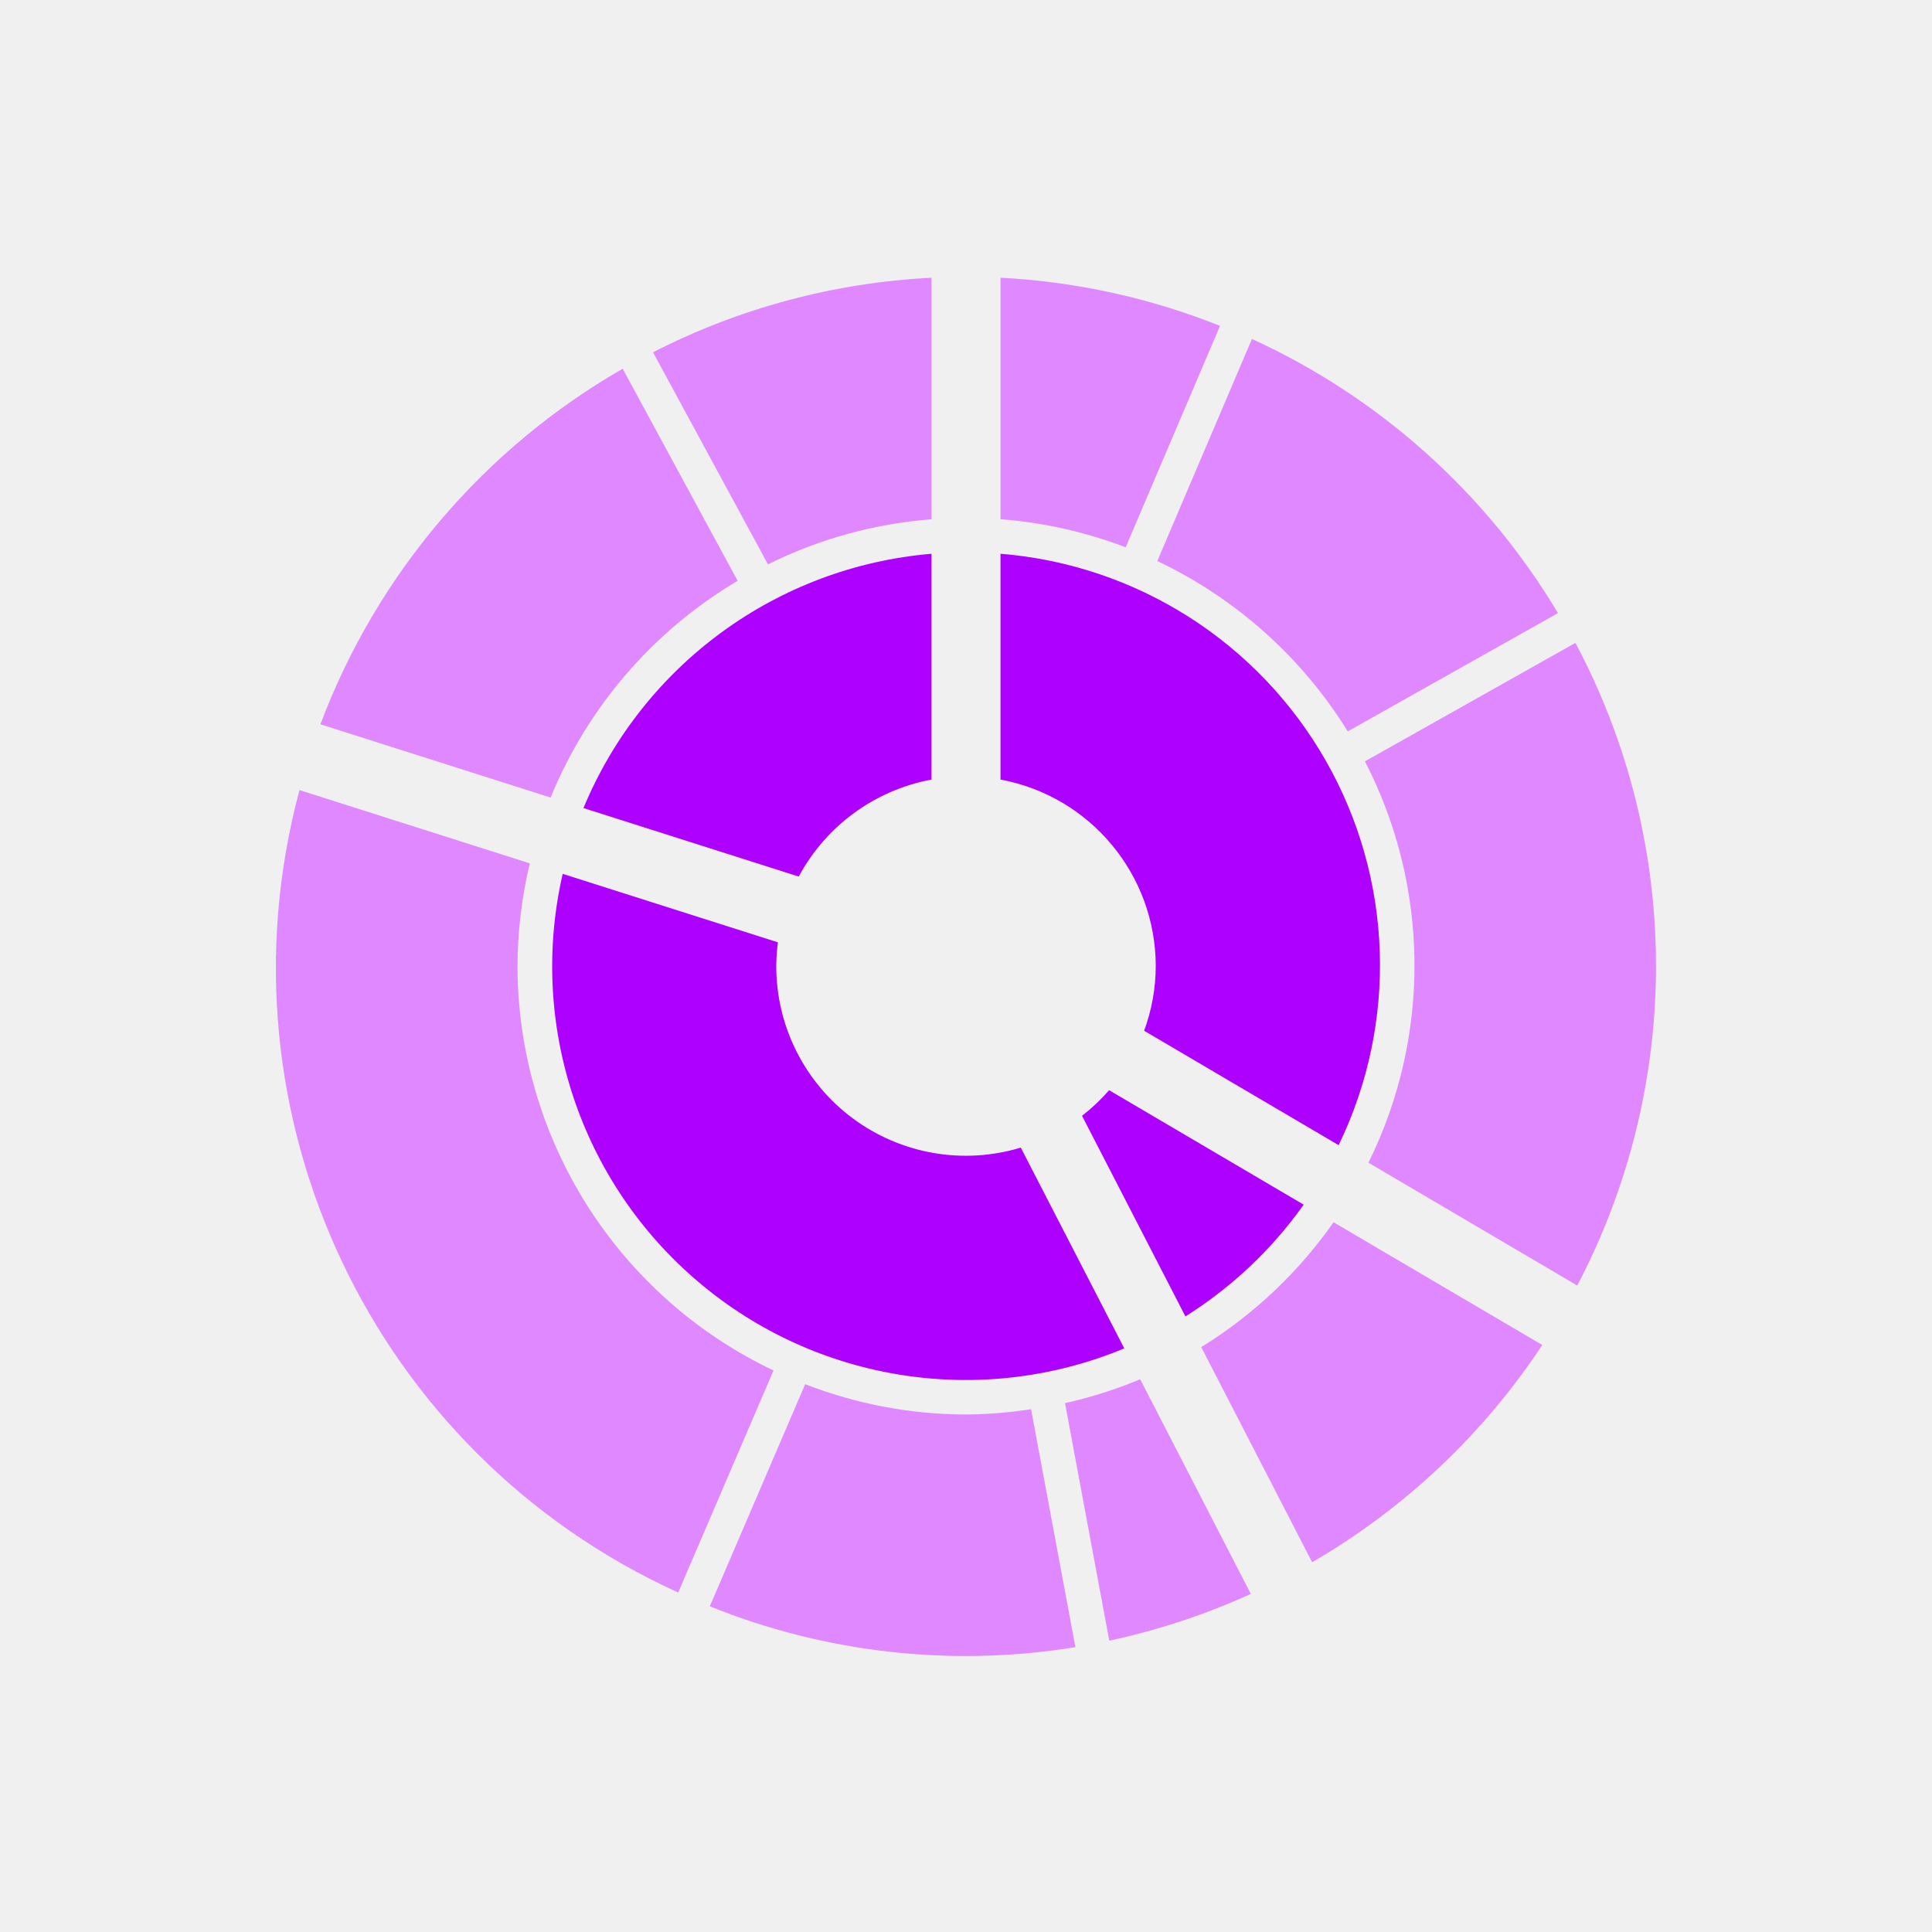
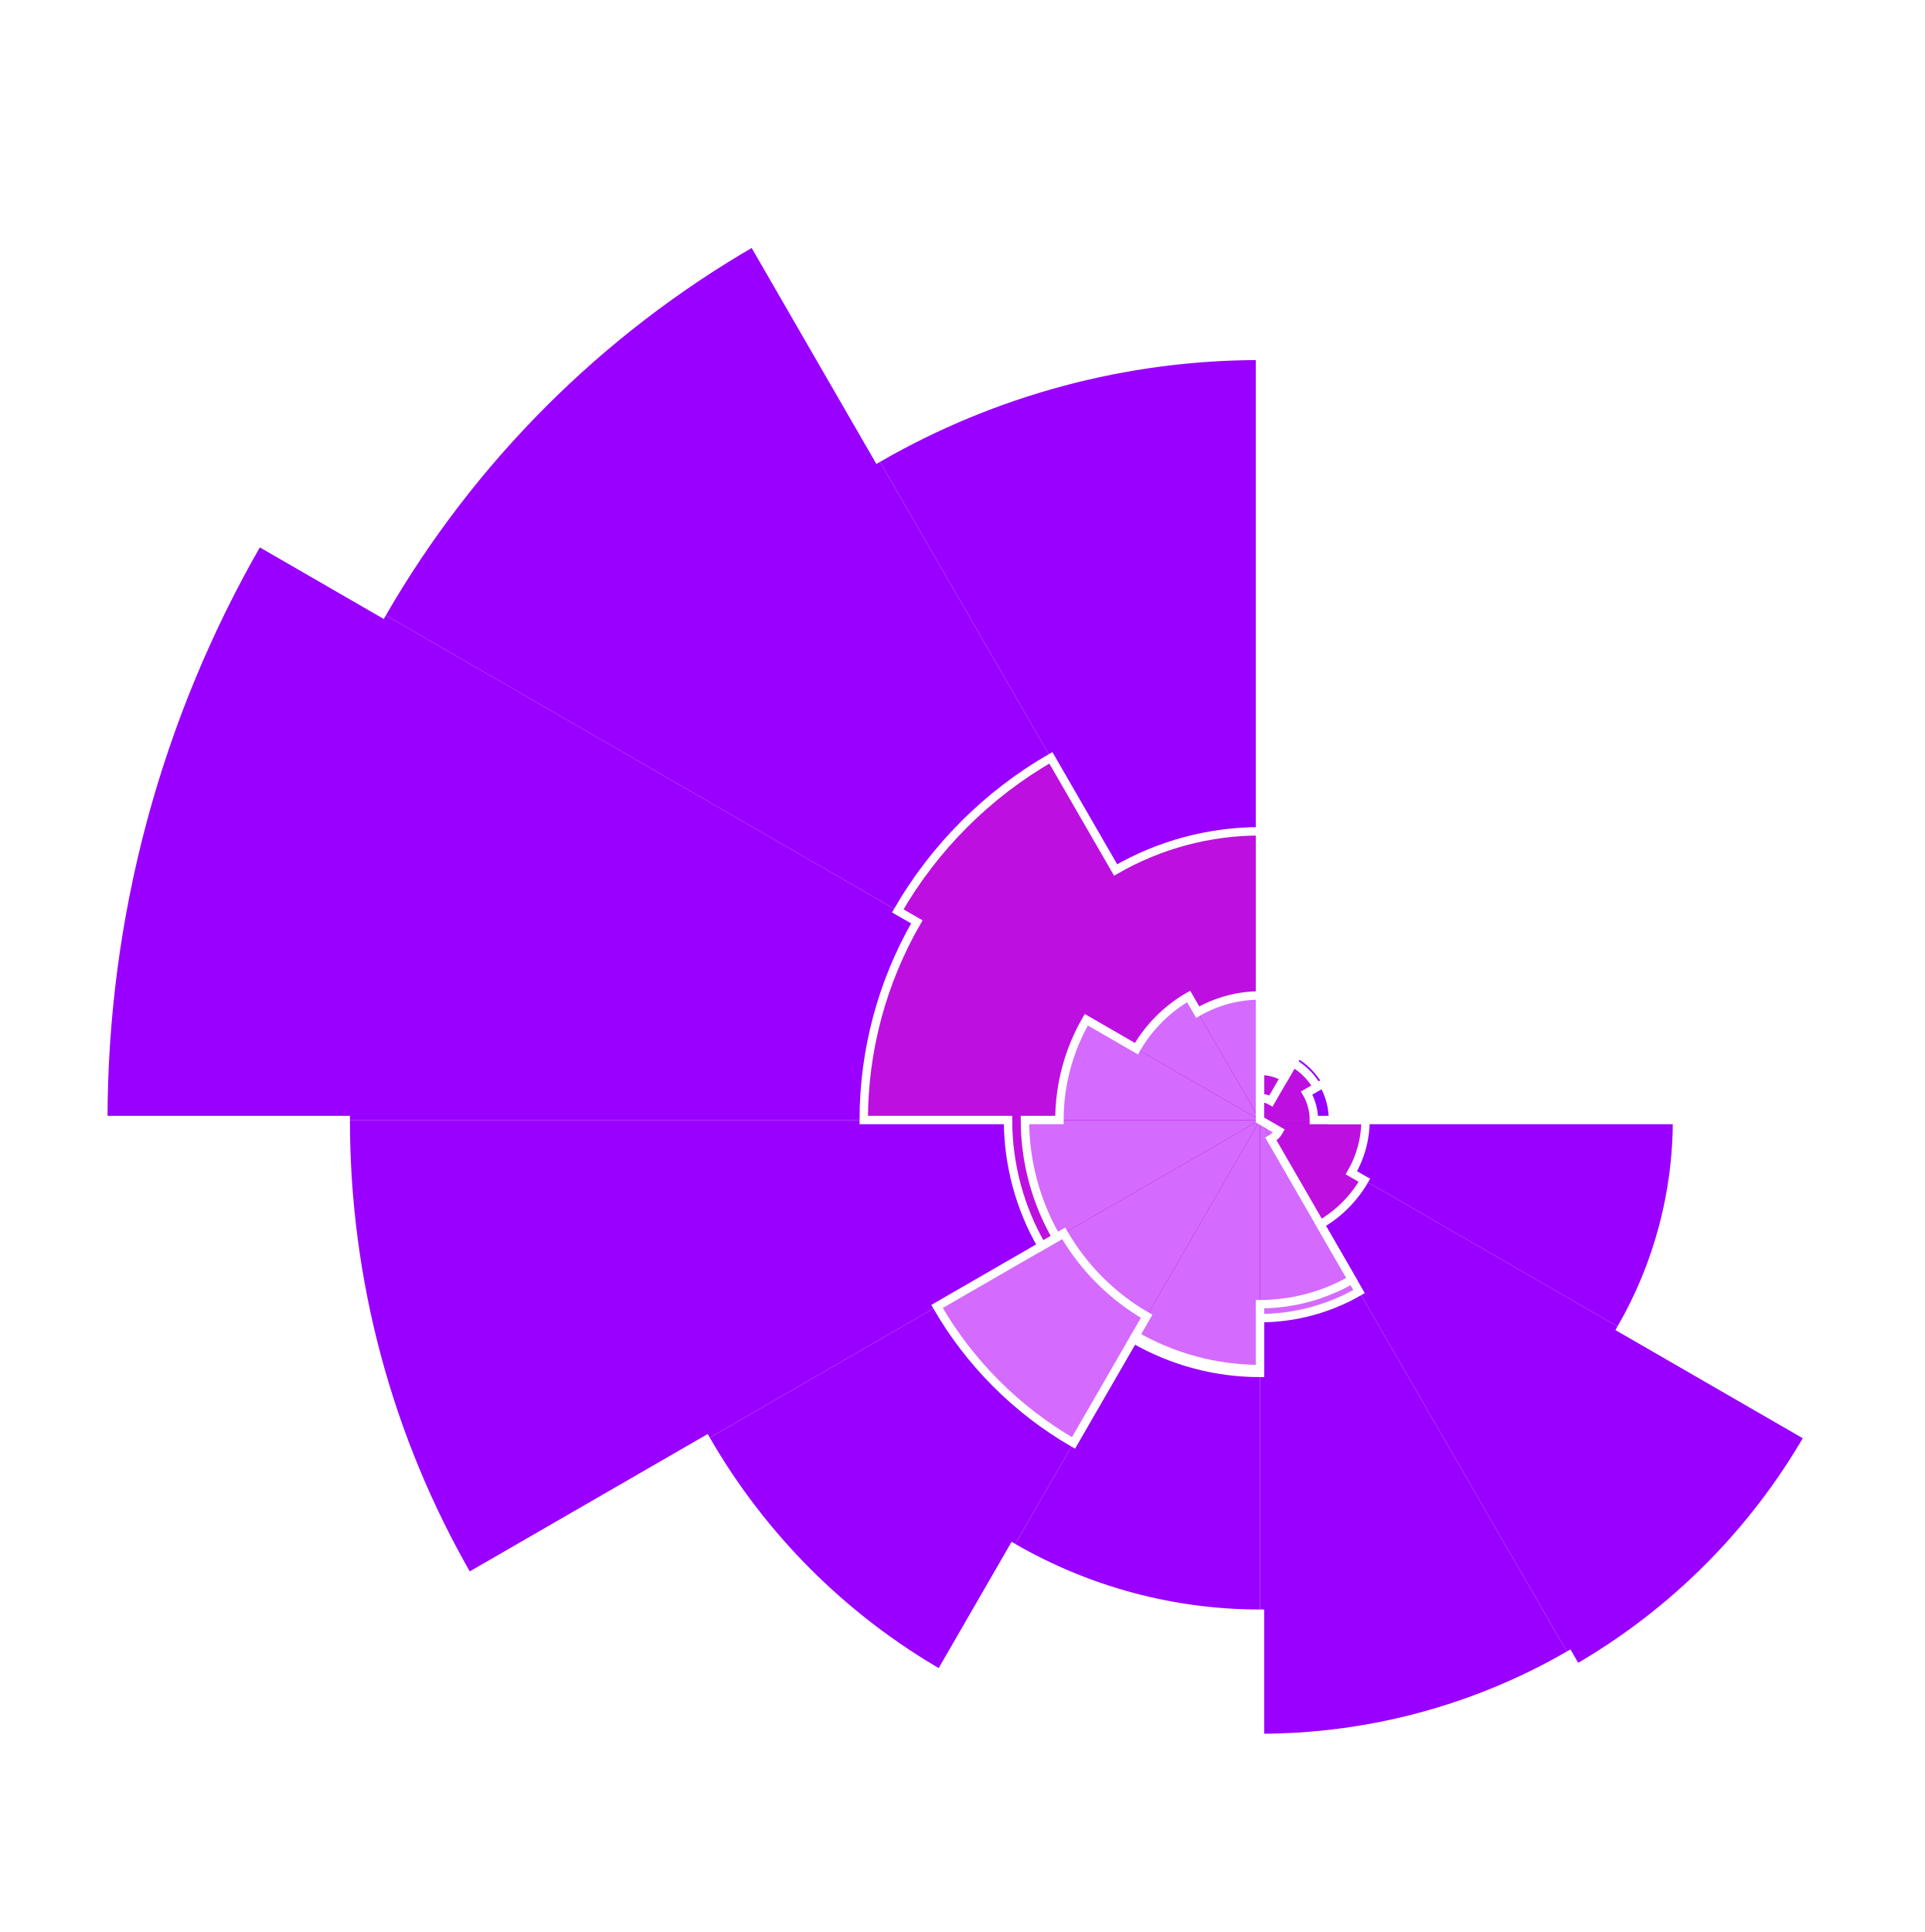
- <svg xmlns="http://www.w3.org/2000/svg" id="rawgraphs-icons" width="56" height="56" viewBox="0 0 56 56">
-   <defs>
-     <style>
-       .cls-1 {
-         fill: #df88ff;
-       }
- 
-       .cls-2 {
-         fill: #ad00ff;
-       }
-     </style>
-   </defs>
-   <g id="secondary">
-     <path class="cls-1" d="M21.381,16.835l-3.332-6.147A20.021,20.021,0,0,0,9.287,20.994L15.96,23.118A13.049,13.049,0,0,1,21.381,16.835Z" />
-     <path class="cls-1" d="M27,15.051v-7a19.876,19.876,0,0,0-8.072,2.16l3.332,6.147A12.906,12.906,0,0,1,27,15.051Z" />
-     <path class="cls-1" d="M36.288,9.825l-2.743,6.438A13.07,13.07,0,0,1,39.065,21.2l6.094-3.429A20.045,20.045,0,0,0,36.288,9.825Z" />
-     <path class="cls-1" d="M29,8.05v7a12.93,12.93,0,0,1,3.628.814l2.735-6.418A19.918,19.918,0,0,0,29,8.05Z" />
-     <path class="cls-1" d="M45.665,18.634l-6.102,3.434a12.906,12.906,0,0,1,.102,11.634l6.052,3.56a19.941,19.941,0,0,0-.052-18.628Z" />
-     <path class="cls-1" d="M33.049,39.979A12.915,12.915,0,0,1,30.87,40.67l1.283,6.886a20.128,20.128,0,0,0,4.103-1.355Z" />
-     <path class="cls-1" d="M28,41a12.912,12.912,0,0,1-4.661-.879L20.574,46.56a19.807,19.807,0,0,0,10.597,1.183l-1.285-6.896A12.971,12.971,0,0,1,28,41Z" />
-     <path class="cls-1" d="M15,28a12.951,12.951,0,0,1,.357-2.975L8.681,22.901A19.879,19.879,0,0,0,19.658,46.16l2.763-6.436A13.004,13.004,0,0,1,15,28Z" />
-     <path class="cls-1" d="M34.819,39.047l3.214,6.236a20.08,20.08,0,0,0,6.671-6.297l-6.05-3.558A13.085,13.085,0,0,1,34.819,39.047Z" />
+ <svg xmlns="http://www.w3.org/2000/svg" font-family="Arial" viewBox="0 0 41.25 41.4" preserveAspectRatio="xMidYMid meet">
+   <rect width="805" height="600" x="0" y="0" fill="#FFFFFF" id="background" />
+   <g transform="translate(27,24) scale(0.09)" id="viz">
+     <path d="M0,-5.241A5.241,5.241,0,0,1,2.621,-4.539L0,0Z" fill="#9a00ff" />
+     <path d="M0,-11.72A11.72,11.72,0,0,1,5.86,-10.15L0,0Z" fill="#bd10e0" />
+     <path d="M9.078,-15.724A18.156,18.156,0,0,1,15.724,-9.078L0,0Z" fill="#9a00ff" />
+     <path d="M7.862,-13.617A15.724,15.724,0,0,1,13.617,-7.862L0,0Z" fill="#bd10e0" />
+     <path d="M15.054,-8.692A17.383,17.383,0,0,1,17.383,0L0,0Z" fill="#9a00ff" />
+     <path d="M11.118,-6.419A12.838,12.838,0,0,1,12.838,0L0,0Z" fill="#bd10e0" />
+     <path d="M99.306,0A99.306,99.306,0,0,1,86.002,49.653L0,0Z" fill="#9a00ff" />
+     <path d="M25.136,0A25.136,25.136,0,0,1,21.768,12.568L0,0Z" fill="#bd10e0" />
+     <path d="M130.61,75.408A150.815,150.815,0,0,1,75.408,130.61L0,0Z" fill="#9a00ff" />
+     <path d="M24.861,14.354A28.707,28.707,0,0,1,14.354,24.861L0,0Z" fill="#bd10e0" />
+     <path d="M4.539,2.621A5.241,5.241,0,0,1,2.621,4.539L0,0Z" fill="#d56bfe" />
+     <path d="M73.564,127.416A147.127,147.127,0,0,1,0,147.127L0,0Z" fill="#9a00ff" />
+     <path d="M21.925,37.976A43.851,43.851,0,0,1,0,43.851L0,0Z" fill="#bd10e0" />
+     <path d="M23.585,40.851A47.171,47.171,0,0,1,0,47.171L0,0Z" fill="#d56bfe" />
+     <path d="M0,117.548A117.548,117.548,0,0,1,-58.774,101.799L0,0Z" fill="#9a00ff" />
+     <path d="M0,59.297A59.297,59.297,0,0,1,-29.649,51.353L0,0Z" fill="#bd10e0" />
+     <path d="M0,60.217A60.217,60.217,0,0,1,-30.108,52.149L0,0Z" fill="#d56bfe" />
+     <path d="M-76.133,131.866A152.265,152.265,0,0,1,-131.866,76.133L0,0Z" fill="#9a00ff" />
+     <path d="M-26.981,46.732A53.961,53.961,0,0,1,-46.732,26.981L0,0Z" fill="#bd10e0" />
+     <path d="M-44.396,76.896A88.791,88.791,0,0,1,-76.896,44.396L0,0Z" fill="#d56bfe" />
+     <path d="M-188.519,108.841A217.683,217.683,0,0,1,-217.683,0L0,0Z" fill="#9a00ff" />
+     <path d="M-51.951,29.994A59.988,59.988,0,0,1,-59.988,0L0,0Z" fill="#bd10e0" />
+     <path d="M-48.463,27.98A55.961,55.961,0,0,1,-55.961,0L0,0Z" fill="#d56bfe" />
+     <path d="M-275.399,0A275.399,275.399,0,0,1,-238.503,-137.7L0,0Z" fill="#9a00ff" />
+     <path d="M-94.341,0A94.341,94.341,0,0,1,-81.702,-47.171L0,0Z" fill="#bd10e0" />
+     <path d="M-47.749,0A47.749,47.749,0,0,1,-41.352,-23.875L0,0Z" fill="#d56bfe" />
+     <path d="M-208.991,-120.661A241.322,241.322,0,0,1,-120.661,-208.991L0,0Z" fill="#9a00ff" />
+     <path d="M-86.241,-49.791A99.583,99.583,0,0,1,-49.791,-86.241L0,0Z" fill="#bd10e0" />
+     <path d="M-29.416,-16.983A33.967,33.967,0,0,1,-16.983,-29.416L0,0Z" fill="#d56bfe" />
+     <path d="M-90.969,-157.563A181.938,181.938,0,0,1,0,-181.938L0,0Z" fill="#9a00ff" />
+     <path d="M-34.369,-59.528A68.737,68.737,0,0,1,0,-68.737L0,0Z" fill="#bd10e0" />
+     <path d="M-14.824,-25.676A29.649,29.649,0,0,1,0,-29.649L0,0Z" fill="#d56bfe" />
  </g>
-   <g id="primary">
-     <path class="cls-2" d="M27,22.596V16.051a12.018,12.018,0,0,0-10.088,7.371l6.24,1.986A5.513,5.513,0,0,1,27,22.596Z" />
-     <path class="cls-2" d="M33.5,28a5.46,5.46,0,0,1-.337,1.877l5.638,3.316A11.962,11.962,0,0,0,29,16.051v6.545A5.506,5.506,0,0,1,33.5,28Z" />
-     <path class="cls-2" d="M22.5,28a5.503,5.503,0,0,1,.048-.686L16.31,25.329A11.987,11.987,0,0,0,32.588,39.084l-3-5.82A5.495,5.495,0,0,1,22.5,28Z" />
-     <path class="cls-2" d="M31.363,32.342,34.36,38.157a12.078,12.078,0,0,0,3.428-3.239L32.148,31.6A5.538,5.538,0,0,1,31.363,32.342Z" />
+   <g transform="translate(27,24) scale(0.09)" id="category-layer">
+     <path d="M7.176212455578685e-16,-11.72A11.72,11.72,0,0,1,5.86,-10.15L7.862,-13.617A15.724,15.724,0,0,1,13.617,-7.862L11.118,-6.419A12.838,12.838,0,0,1,12.838,0L25.136,0A25.136,25.136,0,0,1,21.768,12.568L24.861,14.354A28.707,28.707,0,0,1,14.354,24.861L21.925,37.976A43.851,43.851,0,0,1,2.2158801596901138e-14,43.851L2.9964168718889675e-14,59.297A59.297,59.297,0,0,1,-29.649,51.353L-26.981,46.732A53.961,53.961,0,0,1,-46.732,26.981L-51.951,29.994A59.988,59.988,0,0,1,-59.988,7.346422967510623e-15L-94.341,1.1553479187591332e-14A94.341,94.341,0,0,1,-81.702,-47.171L-86.241,-49.791A99.583,99.583,0,0,1,-49.791,-86.241L-34.369,-59.528A68.737,68.737,0,0,1,4.8424281332180936e-14,-68.737L7.176212455578685e-16,-11.72Z" fill="none" stroke="#FFFFFF" opacity="1" style="stroke-width: 2;" />
+     <path d="M3.209299774330926e-16,-5.241A5.241,5.241,0,0,1,2.621,-4.539L9.078,-15.724A18.156,18.156,0,0,1,15.724,-9.078L15.054,-8.692A17.383,17.383,0,0,1,17.383,0L99.306,0A99.306,99.306,0,0,1,86.002,49.653L130.61,75.408A150.815,150.815,0,0,1,75.408,130.61L73.564,127.416A147.127,147.127,0,0,1,7.43464708270034e-14,147.127L5.939928830382287e-14,117.548A117.548,117.548,0,0,1,-58.774,101.799L-76.133,131.866A152.265,152.265,0,0,1,-131.866,76.133L-188.519,108.841A217.683,217.683,0,0,1,-217.683,2.665844608871486e-14L-275.399,3.372667165294447e-14A275.399,275.399,0,0,1,-238.503,-137.7L-208.991,-120.661A241.322,241.322,0,0,1,-120.661,-208.991L-90.969,-157.563A181.938,181.938,0,0,1,1.2817180018001955e-13,-181.938L3.209299774330926e-16,-5.241Z" fill="none" stroke="#FFFFFF" opacity="1" style="stroke-width: 2;" />
+     <path d="M4.539,2.621A5.241,5.241,0,0,1,2.621,4.539L23.585,40.851A47.171,47.171,0,0,1,2.38363502554628e-14,47.171L3.04287571794064e-14,60.217A60.217,60.217,0,0,1,-30.108,52.149L-44.396,76.896A88.791,88.791,0,0,1,-76.896,44.396L-48.463,27.98A55.961,55.961,0,0,1,-55.961,6.853188964951545e-15L-47.749,5.847622485920937e-15A47.749,47.749,0,0,1,-41.352,-23.875L-29.416,-16.983A33.967,33.967,0,0,1,-16.983,-29.416L-14.824,-25.676A29.649,29.649,0,0,1,2.0886898185730254e-14,-29.649L0,0Z" fill="none" stroke="#FFFFFF" opacity="1" style="stroke-width: 2;" />
  </g>
</svg>
